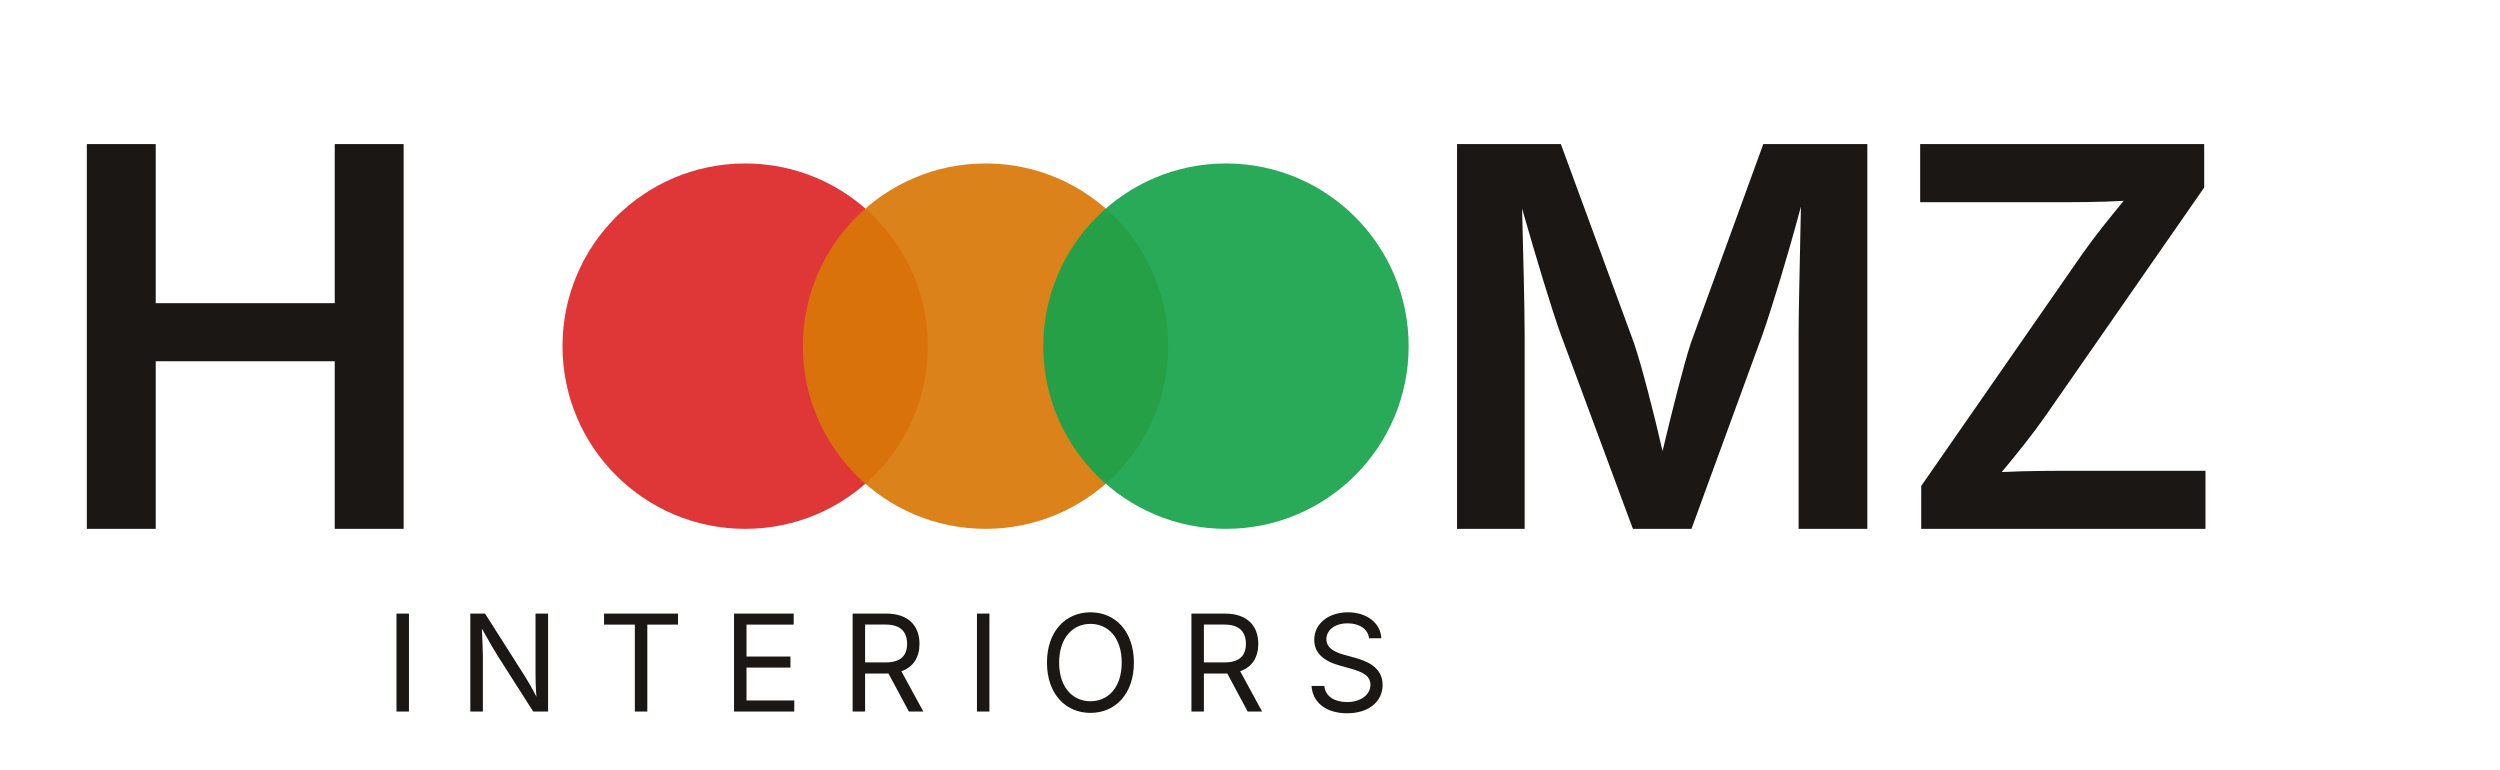
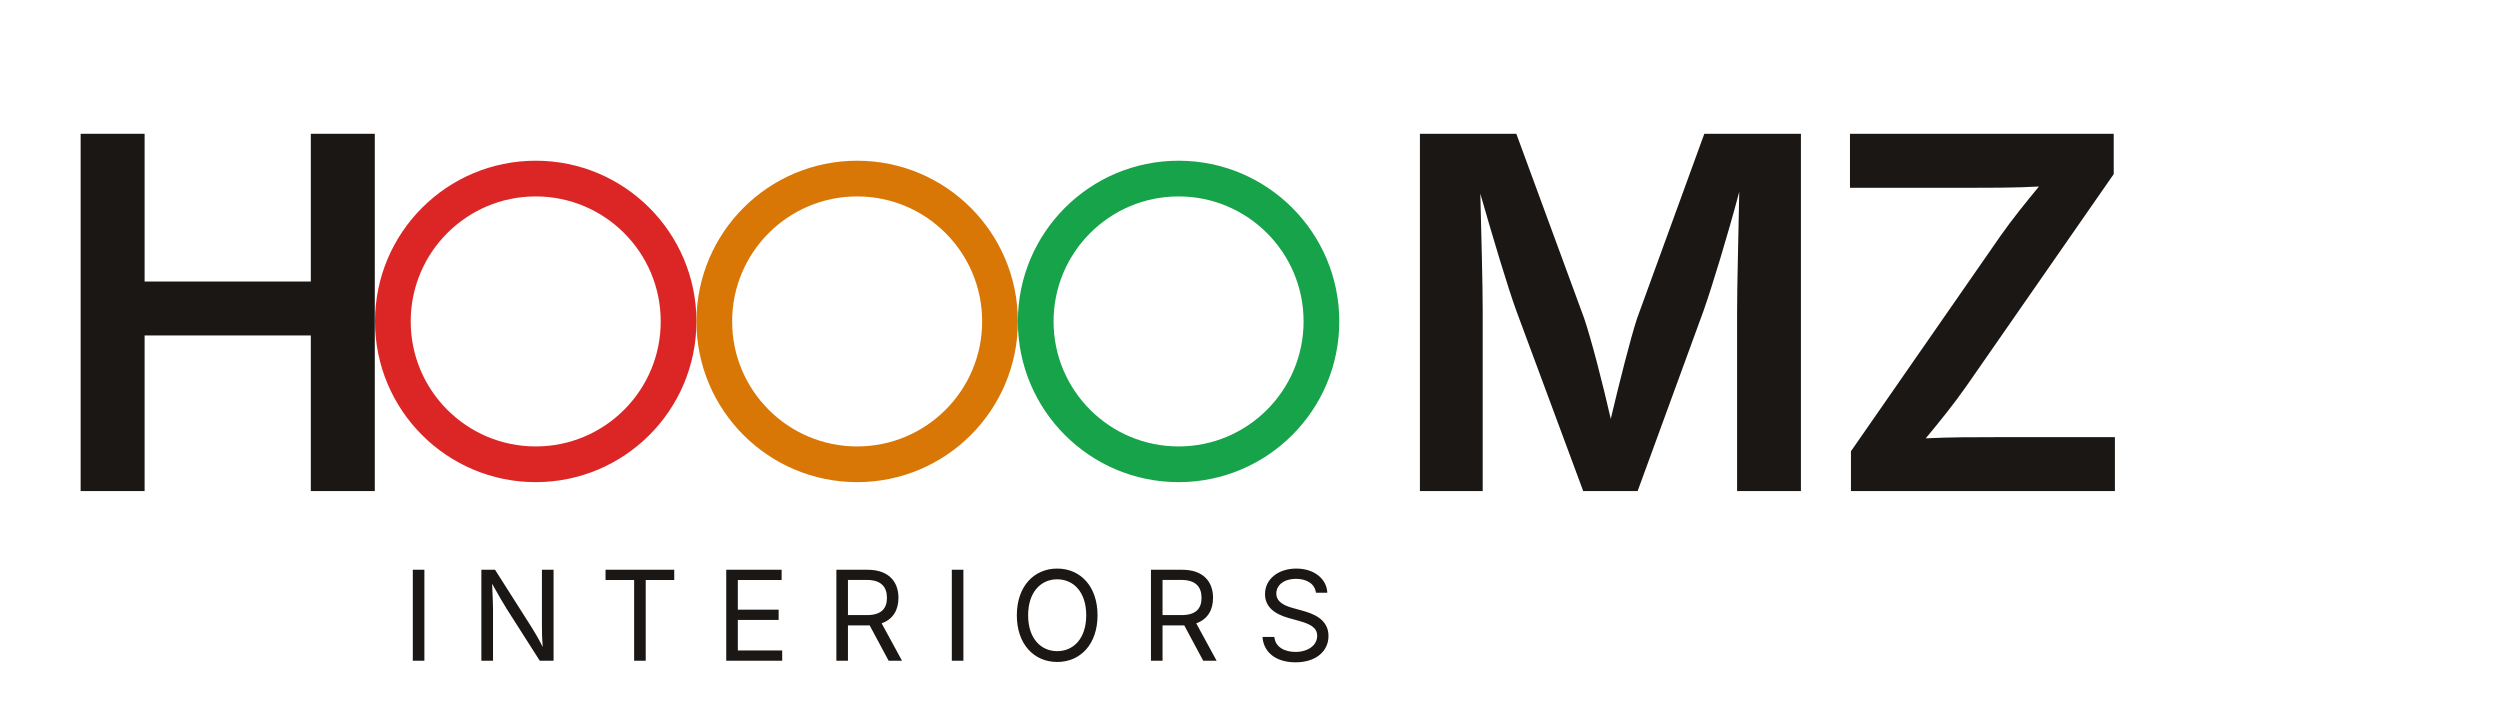
- <svg xmlns="http://www.w3.org/2000/svg" viewBox="0 0 520 160">
+ <svg xmlns="http://www.w3.org/2000/svg" viewBox="0 0 560 160">
  <text x="10" y="110" font-family="'Figtree', 'Inter', Arial, Helvetica, sans-serif" font-size="110" font-weight="600" fill="#1A1714" letter-spacing="-0.03em">H</text>
-   <circle cx="155" cy="72" r="38" fill="#DC2626" opacity="0.92" />
-   <circle cx="205" cy="72" r="38" fill="#D97706" opacity="0.92" />
-   <circle cx="255" cy="72" r="38" fill="#16A34A" opacity="0.92" />
-   <text x="295" y="110" font-family="'Figtree', 'Inter', Arial, Helvetica, sans-serif" font-size="110" font-weight="600" fill="#1A1714" letter-spacing="-0.03em">MZ</text>
-   <text x="80" y="148" font-family="'Figtree', 'Inter', Arial, Helvetica, sans-serif" font-size="28" font-weight="400" fill="#1A1714" letter-spacing="0.28em">INTERIORS</text>
+   <circle cx="120" cy="72" r="32" fill="none" stroke="#DC2626" stroke-width="8" />
+   <circle cx="192" cy="72" r="32" fill="none" stroke="#D97706" stroke-width="8" />
+   <circle cx="264" cy="72" r="32" fill="none" stroke="#16A34A" stroke-width="8" />
+   <text x="310" y="110" font-family="'Figtree', 'Inter', Arial, Helvetica, sans-serif" font-size="110" font-weight="600" fill="#1A1714" letter-spacing="-0.03em">MZ</text>
+   <text x="90" y="148" font-family="'Figtree', 'Inter', Arial, Helvetica, sans-serif" font-size="28" font-weight="400" fill="#1A1714" letter-spacing="0.28em">INTERIORS</text>
</svg>
